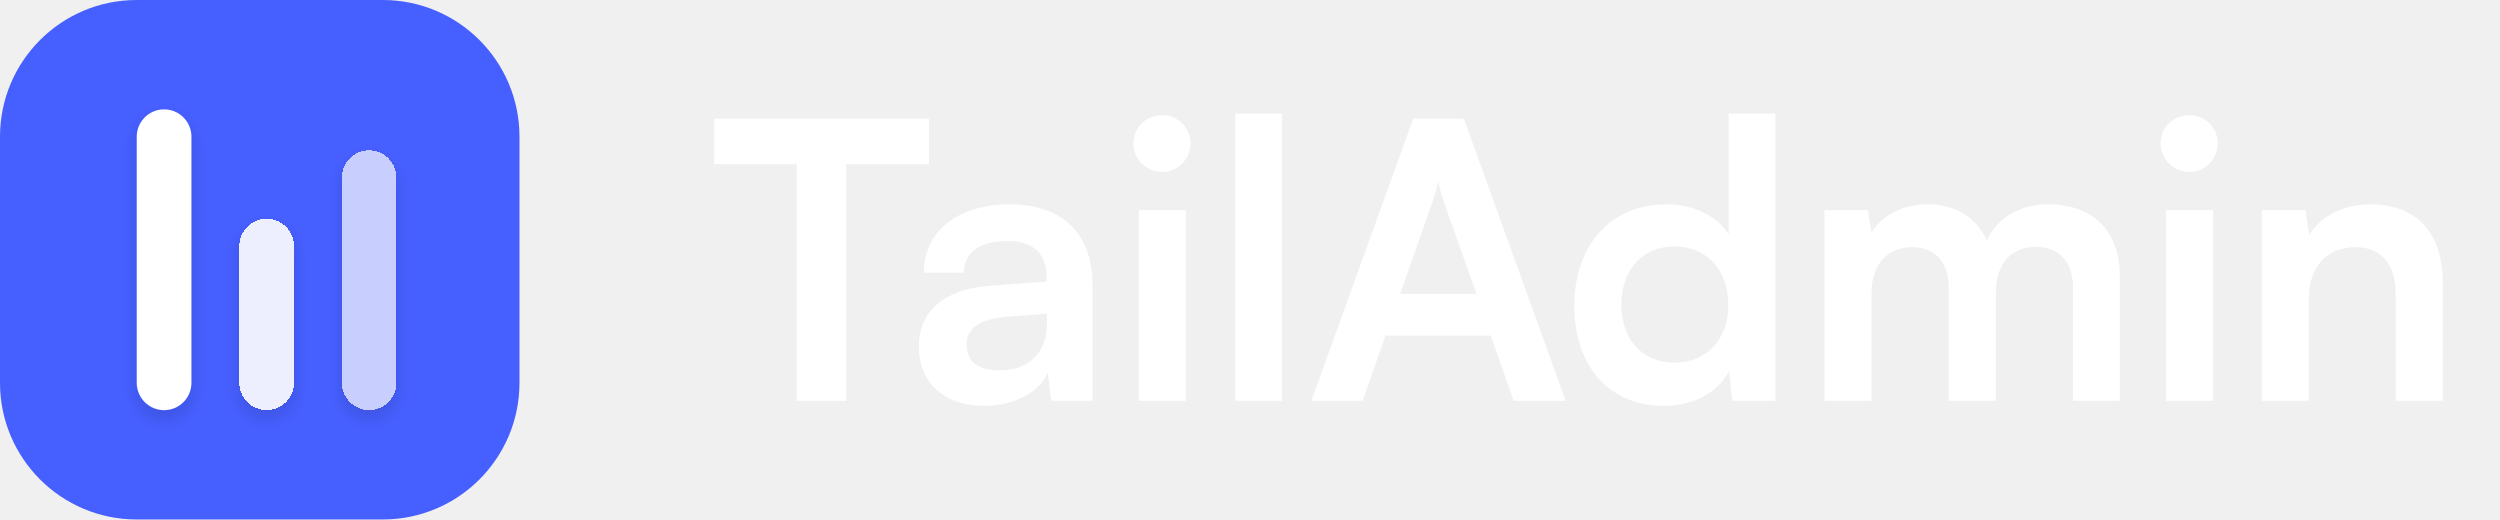
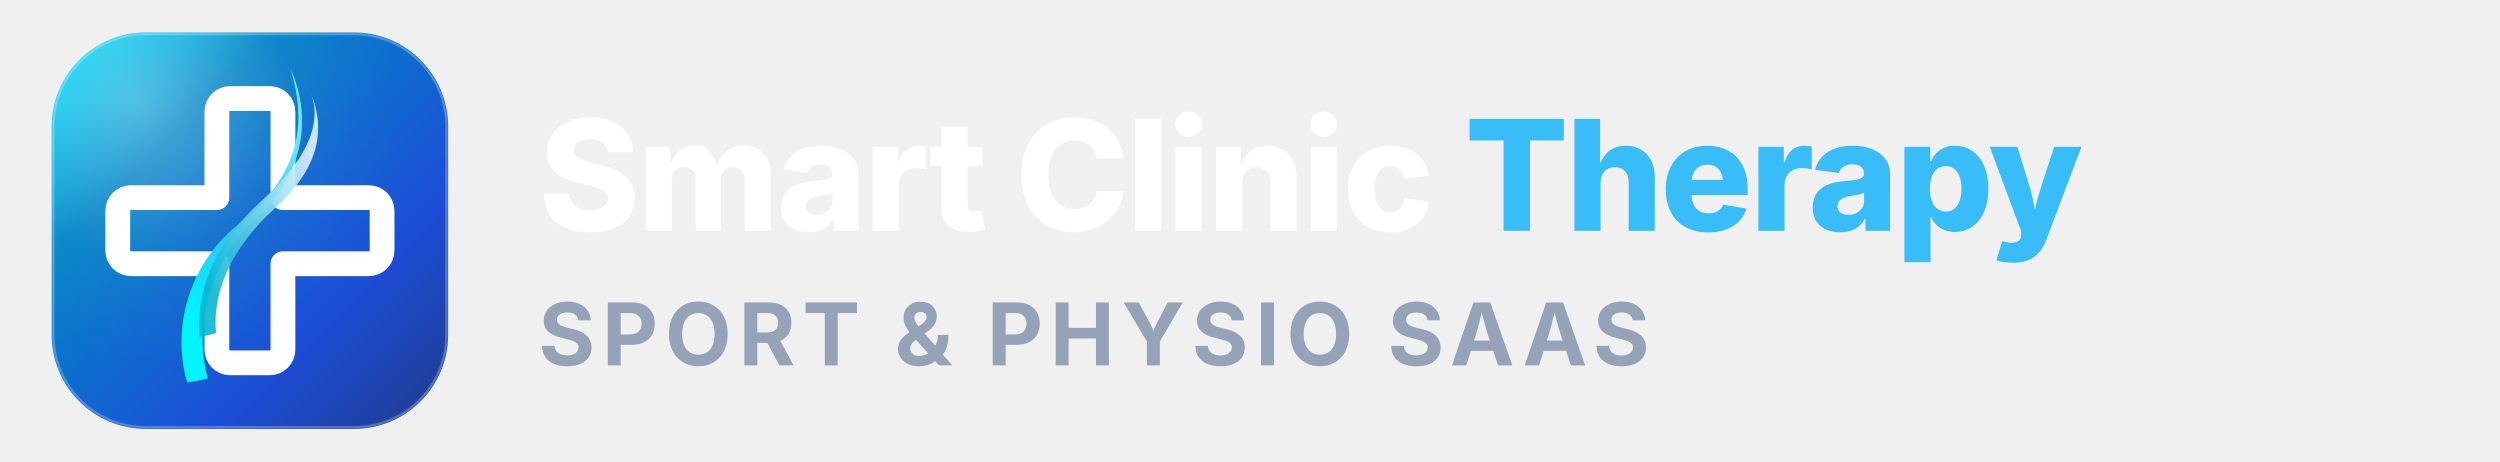
- <svg xmlns="http://www.w3.org/2000/svg" width="154" height="32" viewBox="0 0 154 32" fill="none">
-   <path d="M0 8.421C0 3.77 3.77 0 8.421 0H23.579C28.23 0 32 3.77 32 8.421V23.579C32 28.23 28.23 32 23.579 32H8.421C3.77 32 0 28.23 0 23.579V8.421Z" fill="#465FFF" />
-   <g filter="url(#filter0_d_1608_324)">
-     <path d="M8.424 8.422C8.424 7.491 9.178 6.737 10.108 6.737C11.038 6.737 11.792 7.491 11.792 8.422V23.579C11.792 24.51 11.038 25.264 10.108 25.264C9.178 25.264 8.424 24.51 8.424 23.579V8.422Z" fill="white" />
+ <svg xmlns="http://www.w3.org/2000/svg" viewBox="0 0 260 48" width="260" height="48" fill="none">
+   <defs>
+     <linearGradient id="logoDarkBg" x1="0%" y1="0%" x2="100%" y2="100%">
+       <stop offset="0%" stop-color="#00E5FF" />
+       <stop offset="28%" stop-color="#0284C7" />
+       <stop offset="70%" stop-color="#1D4ED8" />
+       <stop offset="100%" stop-color="#1E3A8A" />
+     </linearGradient>
+     <radialGradient id="logoDarkGlow" cx="22%" cy="18%" r="65%">
+       <stop offset="0%" stop-color="#FFFFFF" stop-opacity="0.32" />
+       <stop offset="60%" stop-color="#FFFFFF" stop-opacity="0.04" />
+       <stop offset="100%" stop-color="#FFFFFF" stop-opacity="0" />
+     </radialGradient>
+     <linearGradient id="logoDarkWave1" x1="20%" y1="90%" x2="80%" y2="10%">
+       <stop offset="0%" stop-color="#00F5FF" />
+       <stop offset="50%" stop-color="#38BDF8" />
+       <stop offset="100%" stop-color="#67E8F9" />
+     </linearGradient>
+     <linearGradient id="logoDarkWave2" x1="10%" y1="80%" x2="90%" y2="20%">
+       <stop offset="0%" stop-color="#06B6D4" />
+       <stop offset="100%" stop-color="#E0F2FE" />
+     </linearGradient>
+   </defs>
+   <g transform="translate(4, 2) scale(0.0859)">
+     <rect x="16" y="16" width="480" height="480" rx="114" fill="url(#logoDarkBg)" />
+     <rect x="16" y="16" width="480" height="480" rx="114" fill="url(#logoDarkGlow)" />
+     <rect x="18" y="18" width="476" height="476" rx="112" fill="none" stroke="#FFFFFF" stroke-opacity="0.25" stroke-width="3" />
+     <path d="M 216 112 C 216 103.16 223.16 96 232 96 L 280 96 C 288.84 96 296 103.16 296 112 L 296 216 L 400 216 C 408.84 216 416 223.16 416 232 L 416 280 C 416 288.84 408.84 296 400 296 L 296 296 L 296 400 C 296 408.84 288.84 416 280 416 L 232 416 C 223.16 416 216 408.84 216 400 L 216 296 L 112 296 C 103.16 296 96 288.84 96 280 L 96 232 C 96 223.16 103.16 216 112 216 L 216 216 Z" fill="none" stroke="#FFFFFF" stroke-width="30" stroke-linejoin="round" stroke-linecap="round" />
+     <path d="M 180 440 C 160 370, 185 295, 240 250 C 290 210, 335 155, 305 60 C 335 125, 315 195, 265 240 C 215 285, 185 360, 205 435 Z" fill="url(#logoDarkWave1)" />
+     <path d="M 195 385 C 190 320, 220 265, 270 220 C 320 175, 345 130, 330 90 C 350 140, 335 185, 285 230 C 235 275, 210 330, 215 380 Z" fill="url(#logoDarkWave2)" opacity="0.9" />
  </g>
-   <g filter="url(#filter1_d_1608_324)">
-     <path d="M14.742 15.157C14.742 14.227 15.496 13.473 16.426 13.473C17.357 13.473 18.111 14.227 18.111 15.157V23.578C18.111 24.508 17.357 25.262 16.426 25.262C15.496 25.262 14.742 24.508 14.742 23.578V15.157Z" fill="white" fill-opacity="0.9" shape-rendering="crispEdges" />
-   </g>
-   <g filter="url(#filter2_d_1608_324)">
-     <path d="M21.055 10.946C21.055 10.016 21.809 9.262 22.739 9.262C23.669 9.262 24.423 10.016 24.423 10.946V23.578C24.423 24.508 23.669 25.262 22.739 25.262C21.809 25.262 21.055 24.508 21.055 23.578V10.946Z" fill="white" fill-opacity="0.7" shape-rendering="crispEdges" />
-   </g>
-   <path d="M44 10.115H49.089V24.691H52.132V10.115H57.221V7.309H44V10.115Z" fill="white" />
-   <path d="M60.617 25C62.448 25 64.042 24.168 64.541 22.955L64.755 24.691H67.299V17.558C67.299 14.3 65.349 12.588 62.187 12.588C59.001 12.588 56.908 14.252 56.908 16.797H59.381C59.381 15.56 60.332 14.847 62.044 14.847C63.518 14.847 64.47 15.489 64.47 17.082V17.343L60.95 17.605C58.168 17.819 56.599 19.174 56.599 21.338C56.599 23.549 58.121 25 60.617 25ZM61.569 22.812C60.261 22.812 59.547 22.289 59.547 21.219C59.547 20.268 60.237 19.674 62.044 19.507L64.493 19.317V19.935C64.493 21.742 63.352 22.812 61.569 22.812Z" fill="white" />
-   <path d="M71.6 10.591C72.551 10.591 73.335 9.806 73.335 8.831C73.335 7.856 72.551 7.095 71.6 7.095C70.601 7.095 69.816 7.856 69.816 8.831C69.816 9.806 70.601 10.591 71.6 10.591ZM70.149 24.691H73.05V12.944H70.149V24.691Z" fill="white" />
-   <path d="M78.972 24.691V7H76.095V24.691H78.972Z" fill="white" />
-   <path d="M83.941 24.691L85.344 20.672H91.835L93.238 24.691H96.448L90.171 7.309H87.056L80.778 24.691H83.941ZM88.221 12.493C88.387 12.017 88.53 11.494 88.601 11.161C88.649 11.518 88.815 12.041 88.958 12.493L90.955 18.104H86.247L88.221 12.493Z" fill="white" />
-   <path d="M102.493 25C104.276 25 105.798 24.215 106.511 22.86L106.701 24.691H109.364V7H106.487V14.443C105.75 13.277 104.3 12.588 102.659 12.588C99.116 12.588 96.976 15.203 96.976 18.865C96.976 22.503 99.092 25 102.493 25ZM103.135 22.337C101.113 22.337 99.877 20.863 99.877 18.77C99.877 16.678 101.113 15.18 103.135 15.18C105.156 15.18 106.464 16.654 106.464 18.77C106.464 20.886 105.156 22.337 103.135 22.337Z" fill="white" />
-   <path d="M115.289 24.691V18.033C115.289 16.131 116.406 15.227 117.785 15.227C119.164 15.227 120.044 16.107 120.044 17.748V24.691H122.945V18.033C122.945 16.107 124.015 15.203 125.418 15.203C126.797 15.203 127.701 16.083 127.701 17.771V24.691H130.578V17.011C130.578 14.3 129.008 12.588 126.155 12.588C124.372 12.588 122.993 13.468 122.398 14.823C121.78 13.468 120.543 12.588 118.76 12.588C117.072 12.588 115.883 13.349 115.289 14.324L115.051 12.944H112.388V24.691H115.289Z" fill="white" />
-   <path d="M134.876 10.591C135.827 10.591 136.612 9.806 136.612 8.831C136.612 7.856 135.827 7.095 134.876 7.095C133.877 7.095 133.093 7.856 133.093 8.831C133.093 9.806 133.877 10.591 134.876 10.591ZM133.426 24.691H136.327V12.944H133.426V24.691Z" fill="white" />
-   <path d="M142.225 24.691V18.366C142.225 16.464 143.318 15.227 145.102 15.227C146.6 15.227 147.575 16.178 147.575 18.152V24.691H150.476V17.462C150.476 14.419 148.954 12.588 146.005 12.588C144.412 12.588 142.985 13.277 142.248 14.466L142.011 12.944H139.324V24.691H142.225Z" fill="white" />
-   <defs>
-     <filter id="filter0_d_1608_324" x="7.424" y="6.237" width="5.368" height="20.526" filterUnits="userSpaceOnUse" color-interpolation-filters="sRGB">
-       <feFlood flood-opacity="0" result="BackgroundImageFix" />
-       <feColorMatrix in="SourceAlpha" type="matrix" values="0 0 0 0 0 0 0 0 0 0 0 0 0 0 0 0 0 0 127 0" result="hardAlpha" />
-       <feOffset dy="0.5" />
-       <feGaussianBlur stdDeviation="0.5" />
-       <feComposite in2="hardAlpha" operator="out" />
-       <feColorMatrix type="matrix" values="0 0 0 0 0 0 0 0 0 0 0 0 0 0 0 0 0 0 0.12 0" />
-       <feBlend mode="normal" in2="BackgroundImageFix" result="effect1_dropShadow_1608_324" />
-       <feBlend mode="normal" in="SourceGraphic" in2="effect1_dropShadow_1608_324" result="shape" />
-     </filter>
-     <filter id="filter1_d_1608_324" x="13.742" y="12.973" width="5.368" height="13.79" filterUnits="userSpaceOnUse" color-interpolation-filters="sRGB">
-       <feFlood flood-opacity="0" result="BackgroundImageFix" />
-       <feColorMatrix in="SourceAlpha" type="matrix" values="0 0 0 0 0 0 0 0 0 0 0 0 0 0 0 0 0 0 127 0" result="hardAlpha" />
-       <feOffset dy="0.5" />
-       <feGaussianBlur stdDeviation="0.5" />
-       <feComposite in2="hardAlpha" operator="out" />
-       <feColorMatrix type="matrix" values="0 0 0 0 0 0 0 0 0 0 0 0 0 0 0 0 0 0 0.12 0" />
-       <feBlend mode="normal" in2="BackgroundImageFix" result="effect1_dropShadow_1608_324" />
-       <feBlend mode="normal" in="SourceGraphic" in2="effect1_dropShadow_1608_324" result="shape" />
-     </filter>
-     <filter id="filter2_d_1608_324" x="20.055" y="8.762" width="5.368" height="18" filterUnits="userSpaceOnUse" color-interpolation-filters="sRGB">
-       <feFlood flood-opacity="0" result="BackgroundImageFix" />
-       <feColorMatrix in="SourceAlpha" type="matrix" values="0 0 0 0 0 0 0 0 0 0 0 0 0 0 0 0 0 0 127 0" result="hardAlpha" />
-       <feOffset dy="0.5" />
-       <feGaussianBlur stdDeviation="0.5" />
-       <feComposite in2="hardAlpha" operator="out" />
-       <feColorMatrix type="matrix" values="0 0 0 0 0 0 0 0 0 0 0 0 0 0 0 0 0 0 0.12 0" />
-       <feBlend mode="normal" in2="BackgroundImageFix" result="effect1_dropShadow_1608_324" />
-       <feBlend mode="normal" in="SourceGraphic" in2="effect1_dropShadow_1608_324" result="shape" />
-     </filter>
-   </defs>
+   <text x="56" y="24" font-family="'Plus Jakarta Sans', system-ui, -apple-system, sans-serif" font-size="16" font-weight="800" fill="#FFFFFF" letter-spacing="-0.02em">
+     Smart Clinic <tspan fill="#38BDF8">Therapy</tspan>
+   </text>
+   <text x="56" y="38" font-family="'Plus Jakarta Sans', system-ui, -apple-system, sans-serif" font-size="9" font-weight="700" fill="#94A3B8" letter-spacing="0.08em">
+     SPORT &amp; PHYSIO SAAS
+   </text>
</svg>
